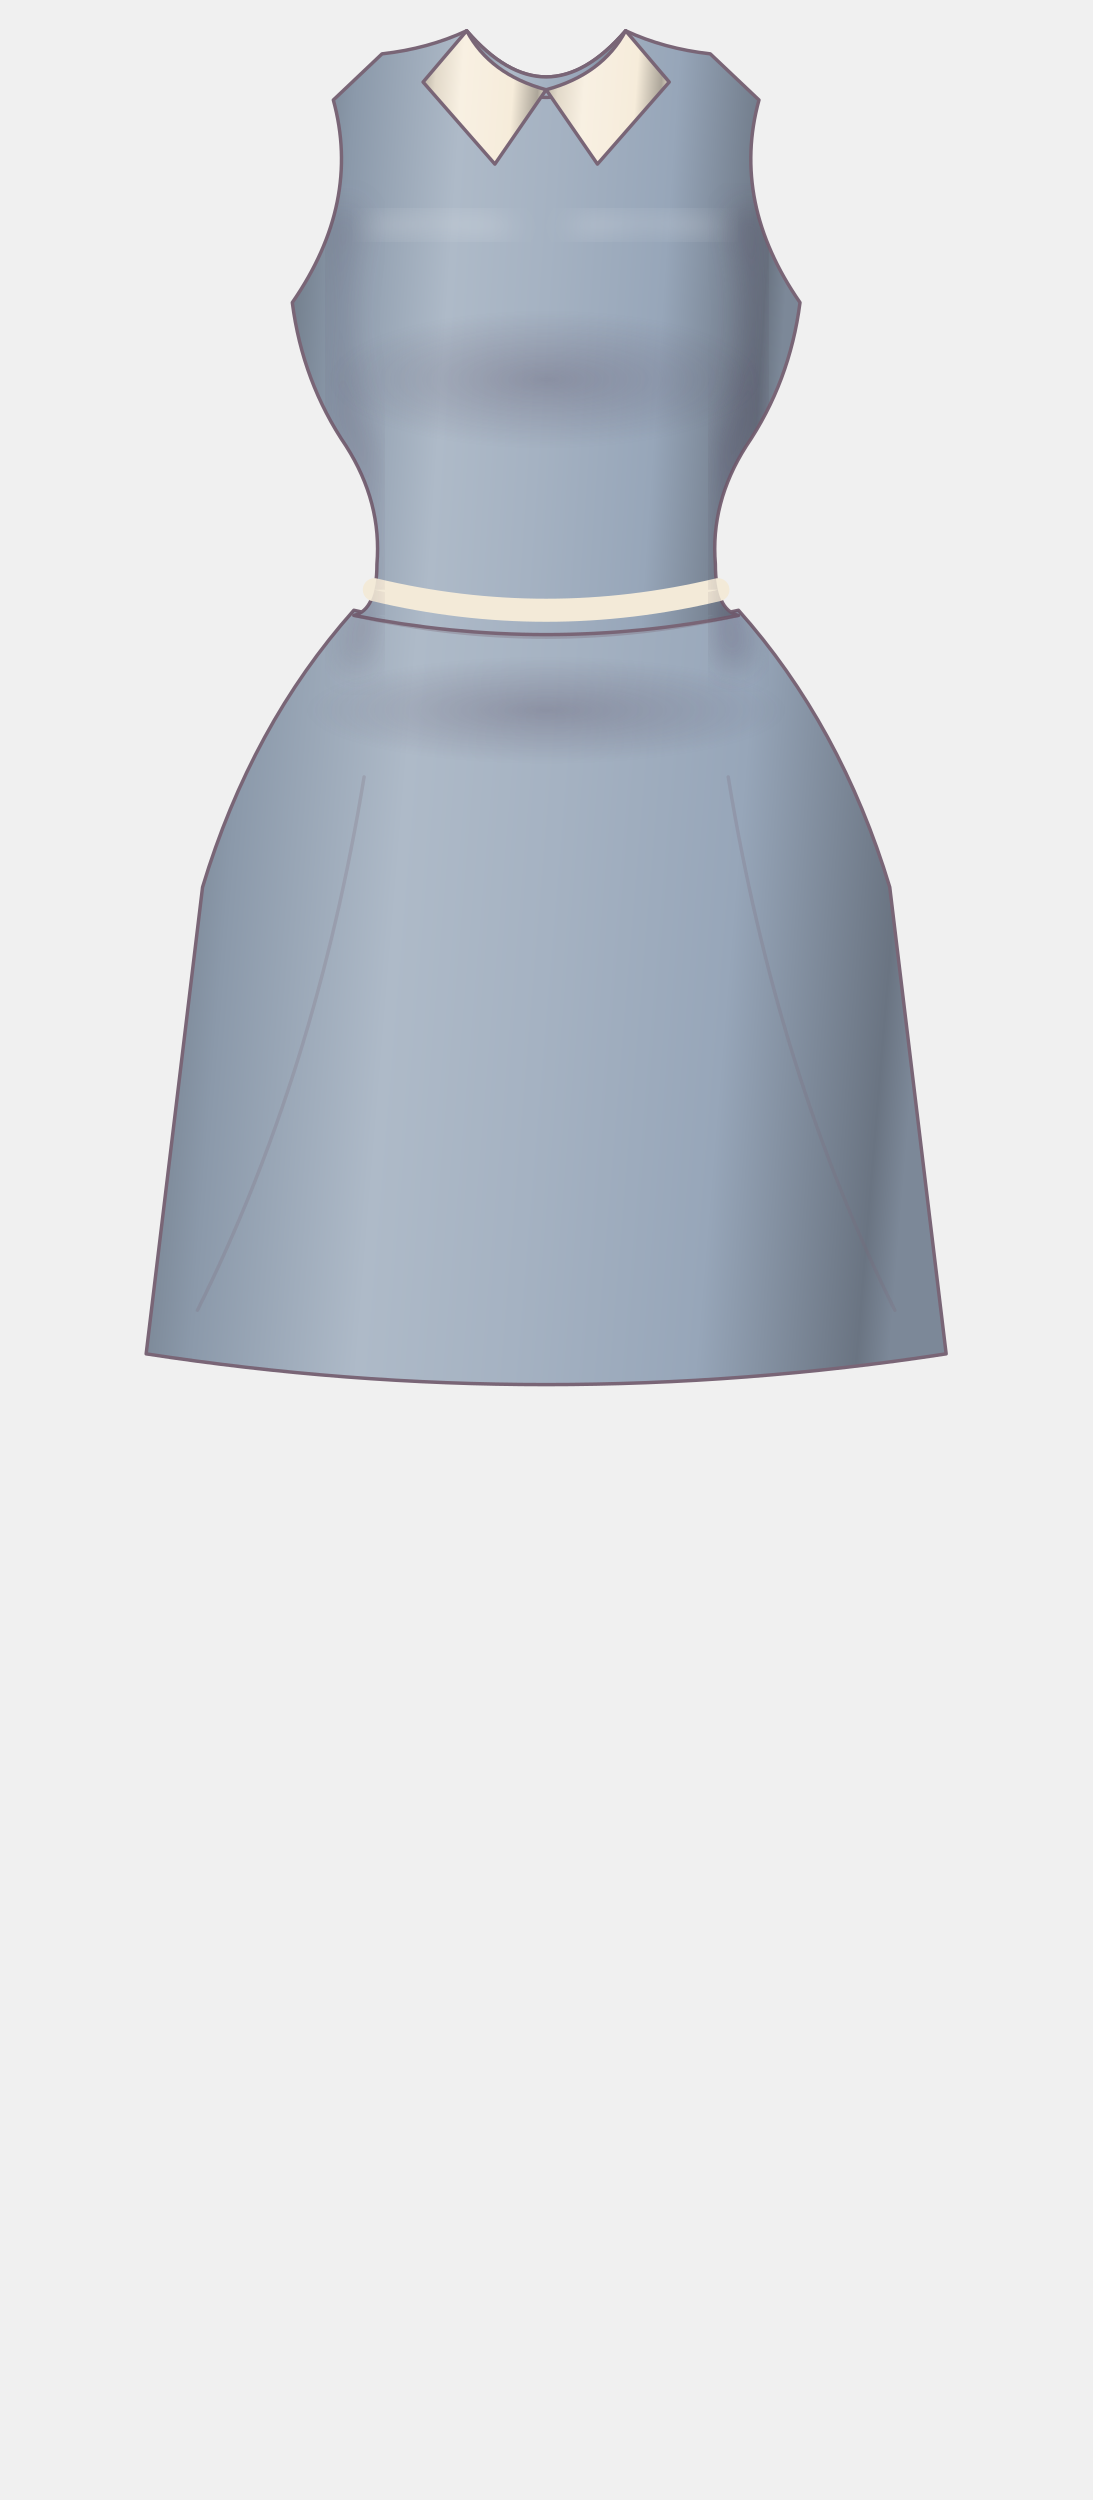
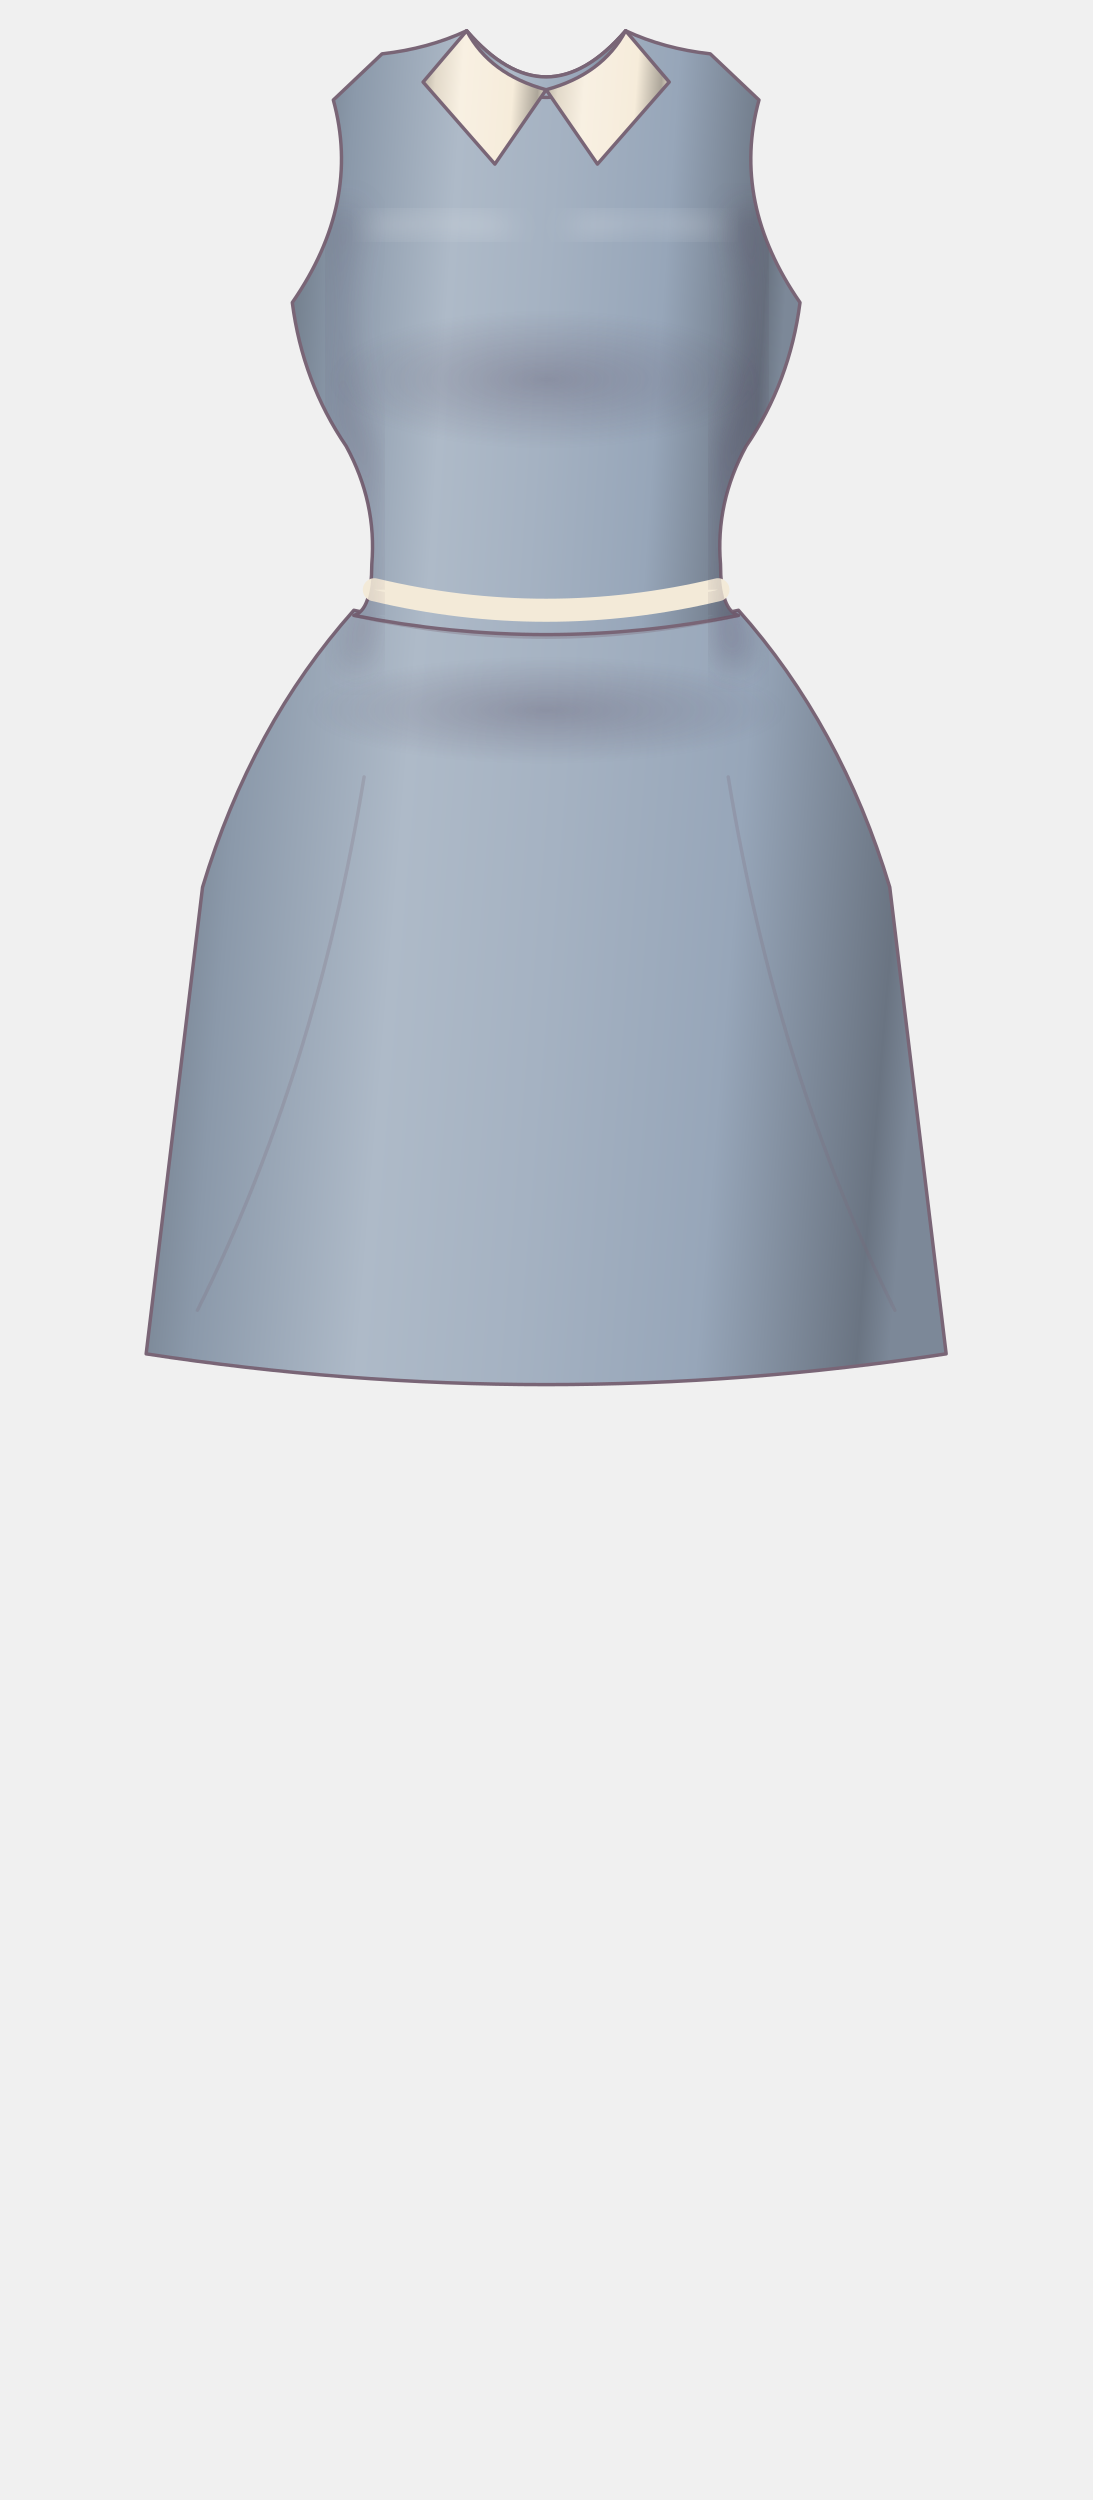
<svg xmlns="http://www.w3.org/2000/svg" width="426" height="975" viewBox="147 266 426 975" fill="none">
  <defs>
-     <linearGradient id="m7y86p6-0" x1="0" y1="0" x2="1" y2=".08">
+     <linearGradient id="mrii2ga-0" x1="0" y1="0" x2="1" y2=".08">
      <stop stop-color="#6b7683" />
      <stop offset=".13" stop-color="#8b99aa" />
      <stop offset=".34" stop-color="#aebac8" />
      <stop offset=".53" stop-color="#a5b2c2" />
      <stop offset=".76" stop-color="#97a6b9" />
      <stop offset=".96" stop-color="#6a7482" />
      <stop offset="1" stop-color="#7c8898" />
    </linearGradient>
-     <linearGradient id="m7y86p6-1" x1="0" y1="0" x2="1" y2=".08">
+     <linearGradient id="mrii2ga-1" x1="0" y1="0" x2="1" y2=".08">
      <stop stop-color="#afa89b" />
      <stop offset=".13" stop-color="#e2d9c9" />
      <stop offset=".34" stop-color="#f8f0e2" />
      <stop offset=".53" stop-color="#f7eedf" />
      <stop offset=".76" stop-color="#f6ecda" />
      <stop offset=".96" stop-color="#aca599" />
      <stop offset="1" stop-color="#cac2b3" />
    </linearGradient>
  </defs>
  <g stroke="#796576" stroke-width="1.35" stroke-linecap="round" stroke-linejoin="round">
    <defs>
      <clipPath id="cloth-clip">
-         <path d="M285 504 Q360 521 435 504 Q475 549 494 612 L516 794 Q360 818 204 794 L226 612 Q245 549 285 504Z" fill="url(#m7y86p6-0)" />
-         <path d="M329 278 Q360 314 391 278 Q406 285 424 287 L443 305 Q432 345 459 384 Q455 415 438 440 Q424 462 426 486 Q426 504 435 506 Q360 521 285 506 Q294 504 294 486 Q296 462 282 440 Q265 415 261 384 Q288 345 277 305 L296 287 Q314 285 329 278Z" fill="url(#m7y86p6-0)" />
-         <path d="M329 278 Q360 314 391 278 L395 285 Q360 323 325 285Z" fill="url(#m7y86p6-0)" />
+         <path d="M285 504 Q360 521 435 504 Q475 549 494 612 L516 794 Q360 818 204 794 L226 612 Q245 549 285 504Z" fill="url(#mrii2ga-0)" />
+         <path d="M329 278 Q360 314 391 278 Q406 285 424 287 L443 305 Q432 345 459 384 Q455 415 438 440 Q426 462 428 486 Q428 504 435 506 Q360 521 285 506 Q292 504 292 486 Q294 462 282 440 Q265 415 261 384 Q288 345 277 305 L296 287 Q314 285 329 278Z" fill="url(#mrii2ga-0)" />
+         <path d="M329 278 Q360 314 391 278 L395 285 Q360 323 325 285Z" fill="url(#mrii2ga-0)" />
        <path d="M285 506 Q360 523 435 506" stroke="#796576" opacity="0.32" />
-         <path d="M329 278 Q338 295 360 301 L340 330 L312 298Z" fill="url(#m7y86p6-1)" />
-         <path d="M391 278 Q382 295 360 301 L380 330 L408 298Z" fill="url(#m7y86p6-1)" />
+         <path d="M329 278 Q338 295 360 301 L340 330 L312 298Z" fill="url(#mrii2ga-1)" />
+         <path d="M391 278 Q382 295 360 301 L380 330 L408 298Z" fill="url(#mrii2ga-1)" />
        <path d="M293 496 Q360 512 427 496" fill="none" stroke="#f3ead8" stroke-width="9" />
        <path d="M289 569 Q270 685 224 777 M431 569 Q450 685 496 777" stroke="#796576" opacity="0.23" />
      </clipPath>
      <linearGradient id="cloth-round">
        <stop stop-color="#302039" stop-opacity=".19" />
        <stop offset=".32" stop-color="#fff" stop-opacity=".22" />
        <stop offset=".6" stop-color="#fff" stop-opacity="0" />
        <stop offset="1" stop-color="#302039" stop-opacity=".18" />
      </linearGradient>
      <radialGradient id="cloth-contact">
        <stop stop-color="#392841" stop-opacity=".24" />
        <stop offset="1" stop-color="#392841" stop-opacity="0" />
      </radialGradient>
      <filter id="cloth-soft">
        <feGaussianBlur stdDeviation="6" />
      </filter>
    </defs>
-     <path d="M285 504 Q360 521 435 504 Q475 549 494 612 L516 794 Q360 818 204 794 L226 612 Q245 549 285 504Z" fill="url(#m7y86p6-0)" />
-     <path d="M329 278 Q360 314 391 278 Q406 285 424 287 L443 305 Q432 345 459 384 Q455 415 438 440 Q424 462 426 486 Q426 504 435 506 Q360 521 285 506 Q294 504 294 486 Q296 462 282 440 Q265 415 261 384 Q288 345 277 305 L296 287 Q314 285 329 278Z" fill="url(#m7y86p6-0)" />
-     <path d="M329 278 Q360 314 391 278 L395 285 Q360 323 325 285Z" fill="url(#m7y86p6-0)" />
+     <path d="M285 504 Q360 521 435 504 Q475 549 494 612 L516 794 Q360 818 204 794 L226 612 Q245 549 285 504Z" fill="url(#mrii2ga-0)" />
+     <path d="M329 278 Q360 314 391 278 Q406 285 424 287 L443 305 Q432 345 459 384 Q455 415 438 440 Q426 462 428 486 Q428 504 435 506 Q360 521 285 506 Q292 504 292 486 Q294 462 282 440 Q265 415 261 384 Q288 345 277 305 L296 287 Q314 285 329 278Z" fill="url(#mrii2ga-0)" />
+     <path d="M329 278 Q360 314 391 278 L395 285 Q360 323 325 285Z" fill="url(#mrii2ga-0)" />
    <path d="M285 506 Q360 523 435 506" stroke="#796576" opacity="0.32" />
-     <path d="M329 278 Q338 295 360 301 L340 330 L312 298Z" fill="url(#m7y86p6-1)" />
-     <path d="M391 278 Q382 295 360 301 L380 330 L408 298Z" fill="url(#m7y86p6-1)" />
+     <path d="M329 278 Q338 295 360 301 L340 330 L312 298Z" fill="url(#mrii2ga-1)" />
+     <path d="M391 278 Q382 295 360 301 L380 330 L408 298Z" fill="url(#mrii2ga-1)" />
    <path d="M293 496 Q360 512 427 496" fill="none" stroke="#f3ead8" stroke-width="9" />
    <path d="M289 569 Q270 685 224 777 M431 569 Q450 685 496 777" stroke="#796576" opacity="0.23" />
    <g data-material="cloth-volume" clip-path="url(#cloth-clip)">
      <path d="M281 353 Q269 397 286 437 Q304 469 286 520" fill="none" stroke="#392841" stroke-width="14" opacity=".15" filter="url(#cloth-soft)" />
      <path d="M440 354 Q452 397 434 437 Q417 474 433 519" fill="none" stroke="#392841" stroke-width="16" opacity=".22" filter="url(#cloth-soft)" />
      <path d="M297 357 Q315 340 341 359 M376 356 Q400 340 422 358" fill="none" stroke="#fff" stroke-width="14" opacity=".2" filter="url(#cloth-soft)" />
      <ellipse cx="360" cy="414" rx="85" ry="27" fill="url(#cloth-contact)" stroke="none" />
      <ellipse cx="360" cy="543" rx="94" ry="21" fill="url(#cloth-contact)" stroke="none" />
    </g>
  </g>
</svg>
